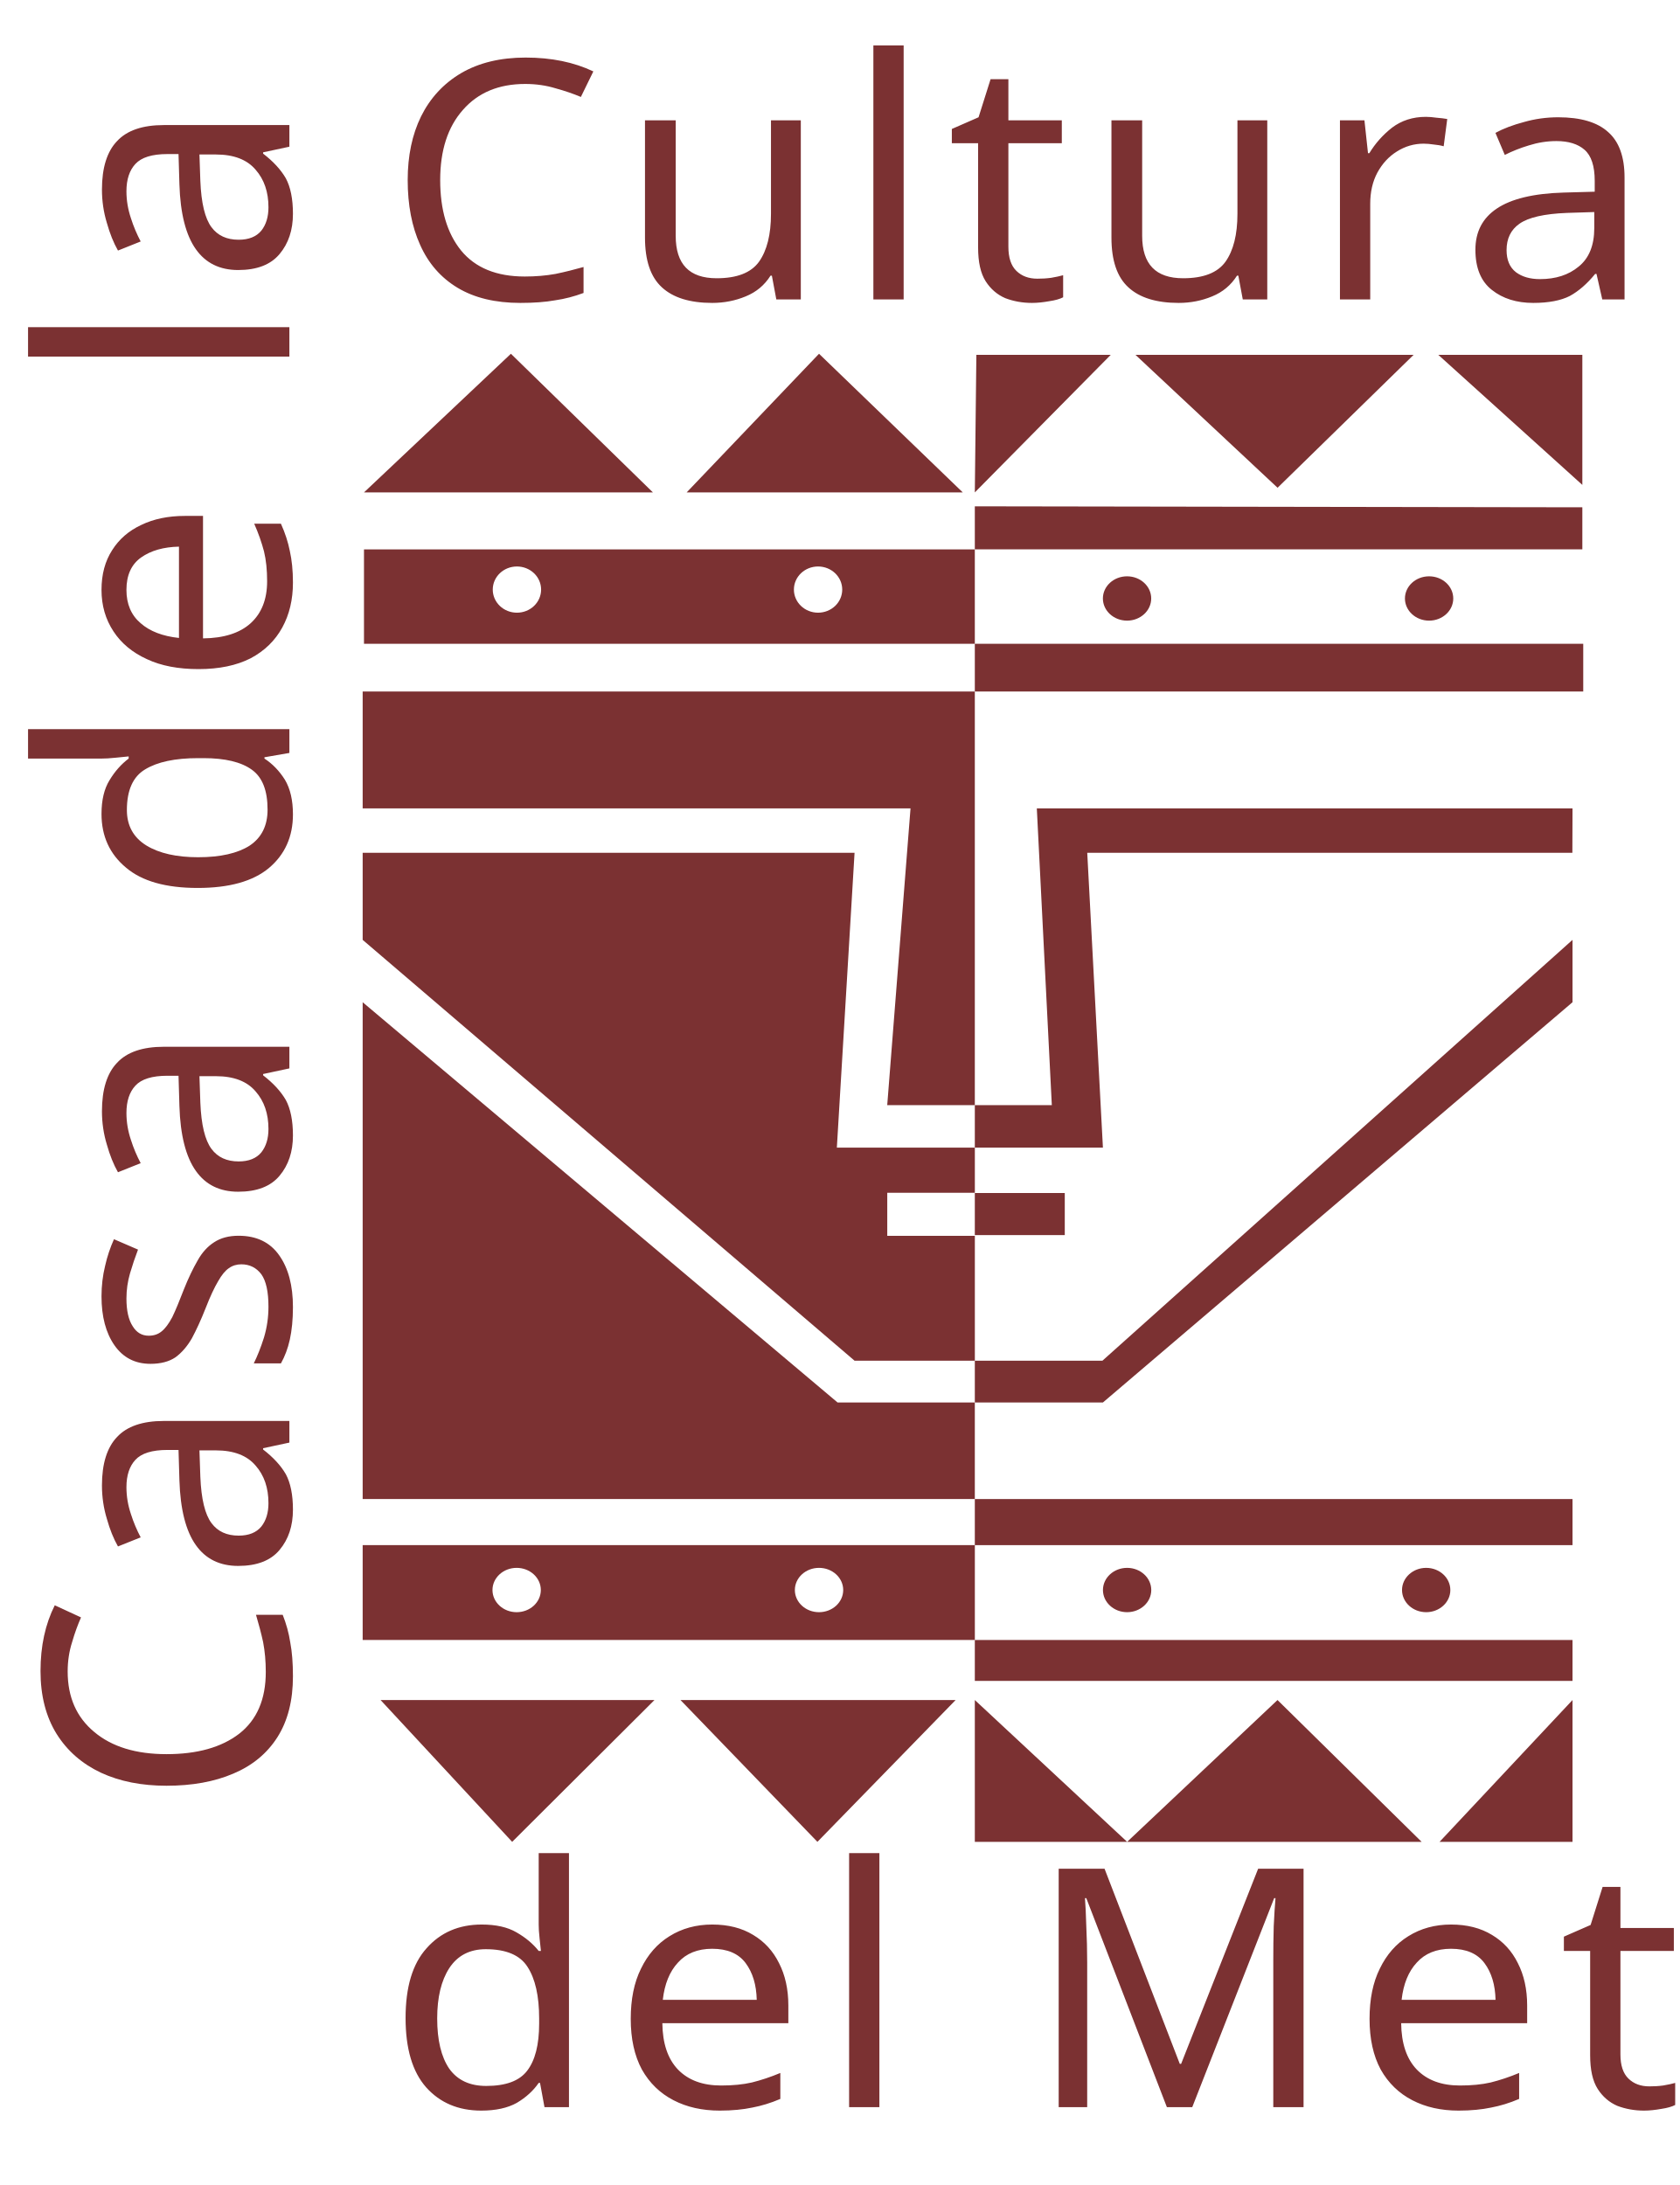
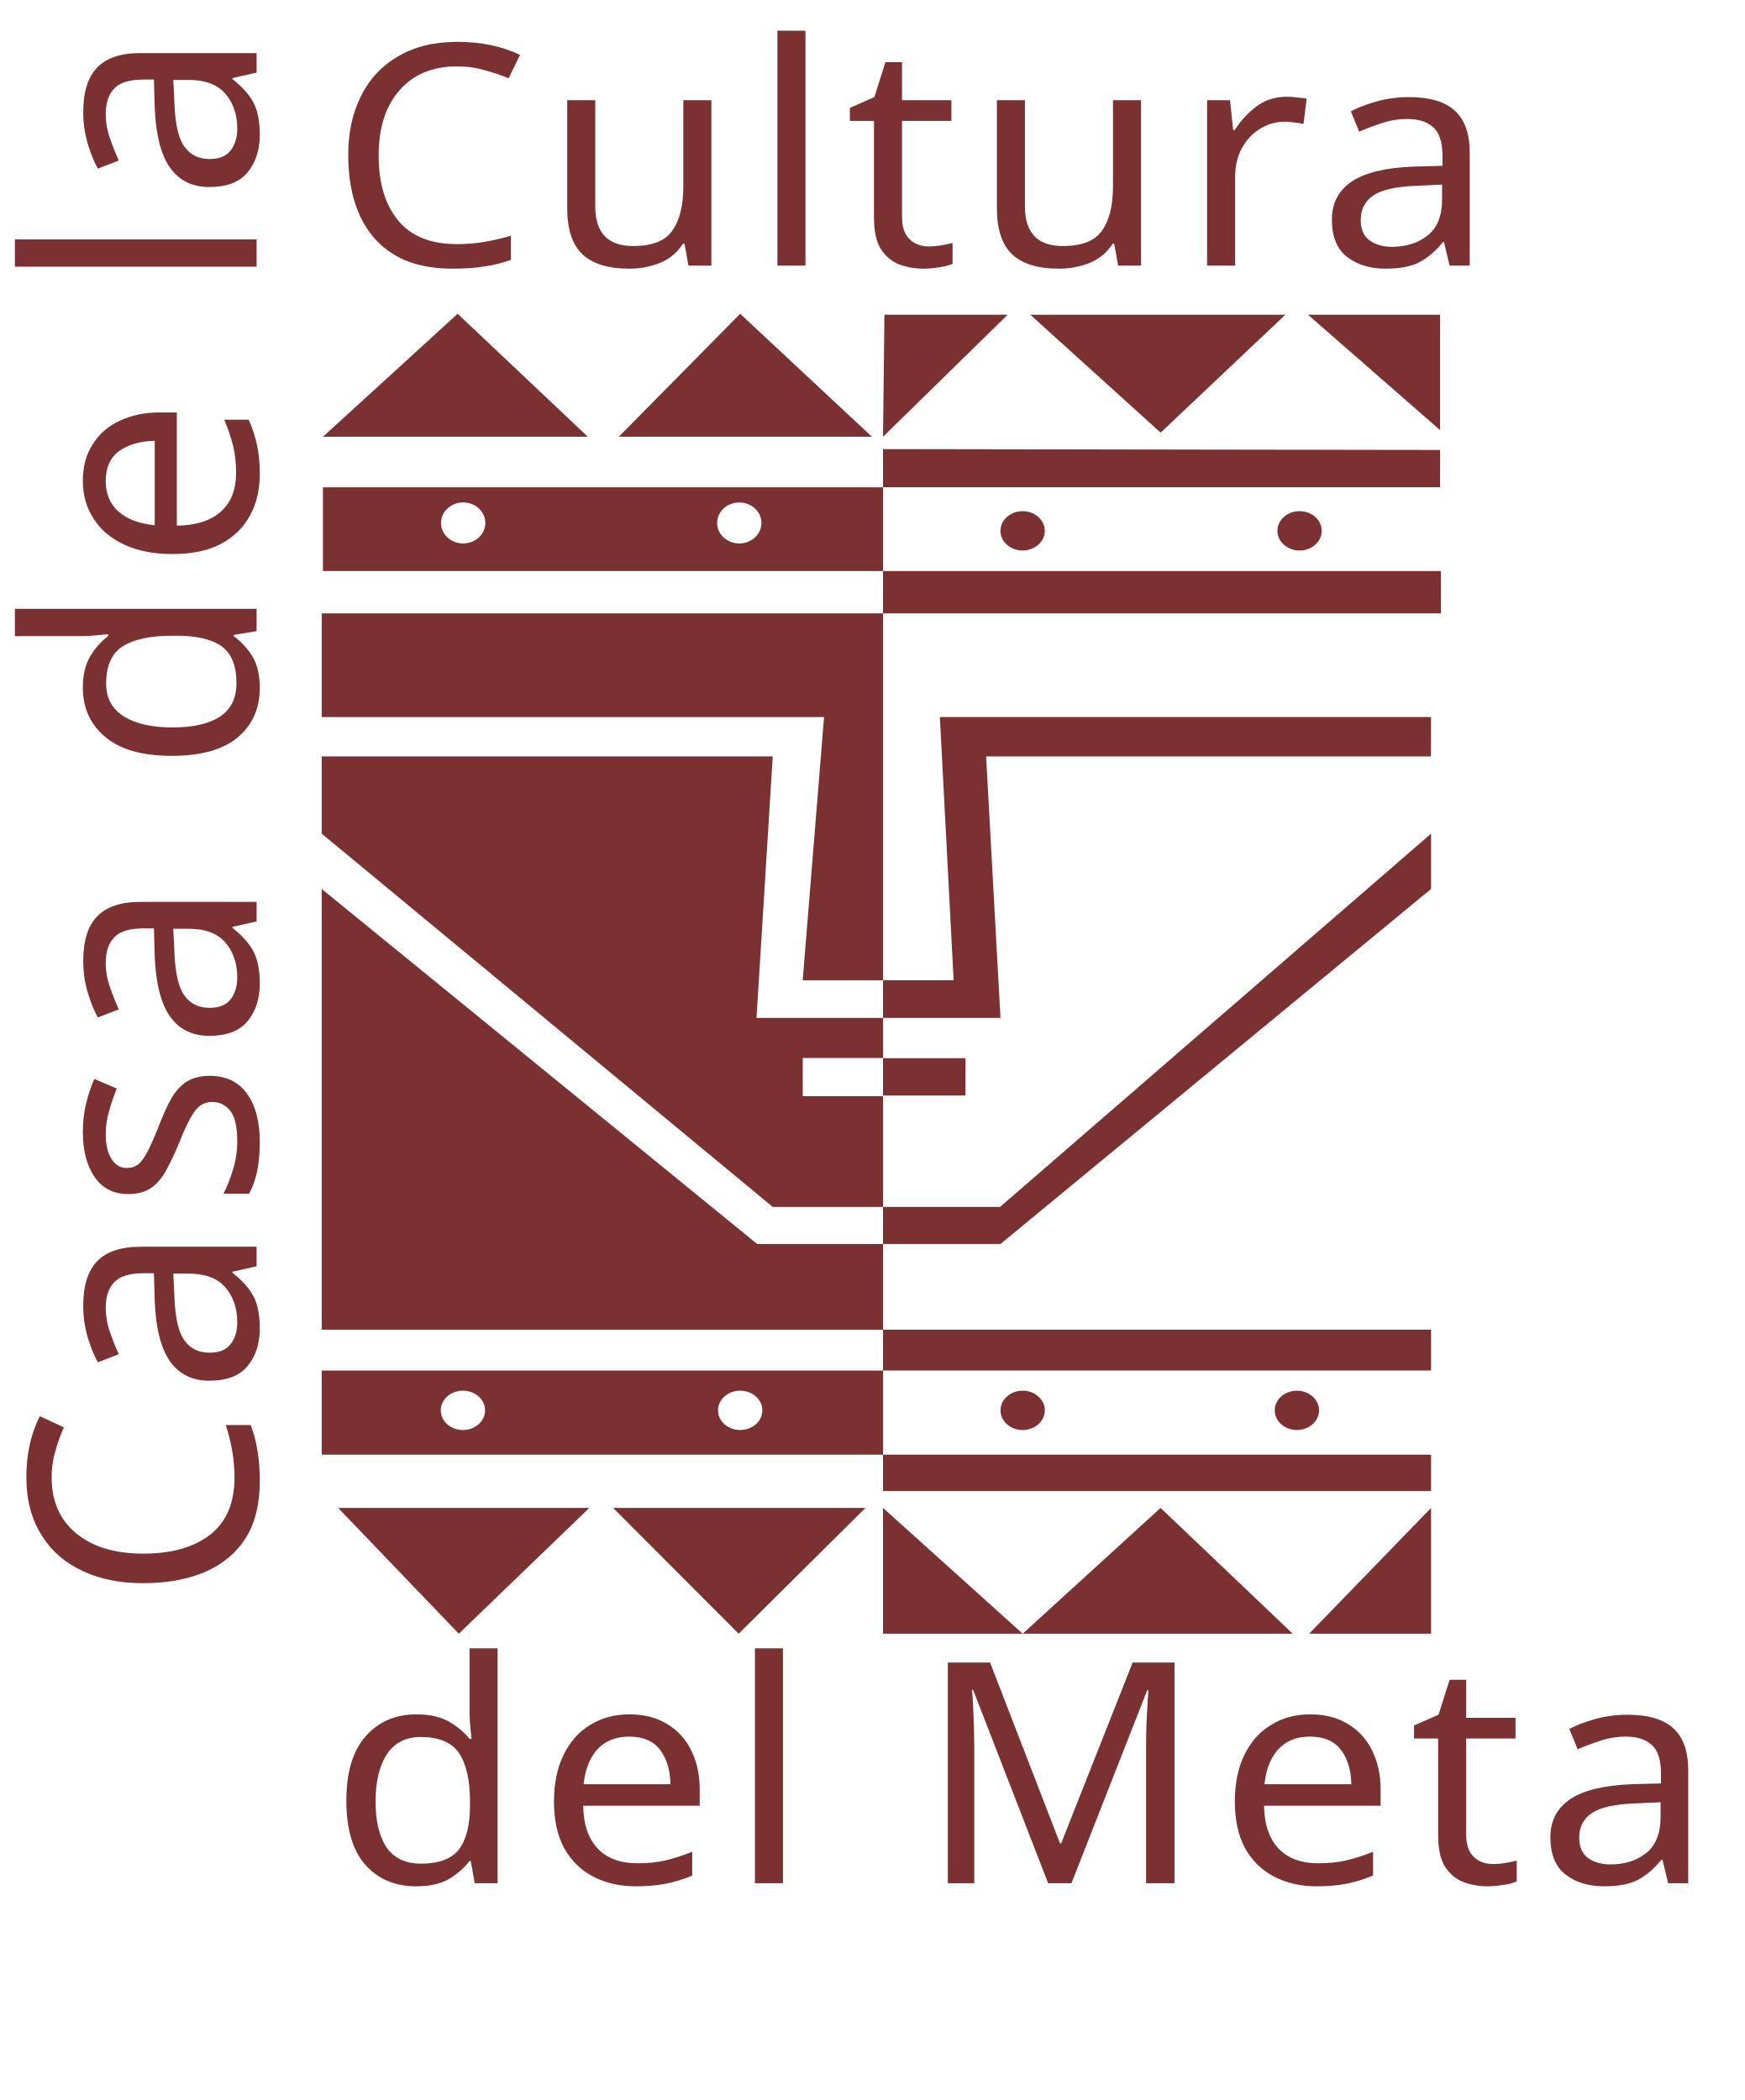
- <svg xmlns="http://www.w3.org/2000/svg" width="226" height="294" viewBox="0 0 59.796 77.787" version="1.1" id="svg1" xml:space="preserve">
+ <svg xmlns="http://www.w3.org/2000/svg" width="245" height="295" viewBox="0 0 70 84.286" version="1.1" id="svg1" xml:space="preserve">
  <defs id="defs1" />
  <g id="layer1">
-     <text xml:space="preserve" style="font-weight:800;font-size:12.064px;font-family:Montserrat;-inkscape-font-specification:'Montserrat Ultra-Bold';letter-spacing:0.483px;fill:#7b3132;fill-opacity:1;stroke-width:0.366;paint-order:stroke fill markers" x="13.576" y="10.812" id="text1" transform="scale(1.014269,0.9859322)">
-       <tspan id="tspan1" x="13.576" y="10.812" style="font-style:normal;font-variant:normal;font-weight:normal;font-stretch:normal;font-size:12.064px;font-family:Metal;-inkscape-font-specification:Metal;fill:#7b3132;fill-opacity:1;stroke-width:0.366">Cultura</tspan>
-     </text>
-     <g id="g60" style="fill:#7b3132;fill-opacity:1" transform="translate(-0.5291666,-0.5291666)">
-       <path style="fill:#7b3132;fill-opacity:1;stroke-width:0.366;paint-order:stroke fill markers" d="m 18.716,13.123 -5.23,4.936 h 10.285 z" id="path1" />
-       <path style="fill:#7b3132;fill-opacity:1;stroke-width:0.366;paint-order:stroke fill markers" d="m 24.972,18.059 4.712,-4.936 5.117,4.936 z" id="path2" />
-       <path style="fill:#7b3132;fill-opacity:1;stroke-width:0.366;paint-order:stroke fill markers" d="m 35.23,18.059 0.055,-4.898 h 4.784 z" id="path3" />
-       <path style="fill:#7b3132;fill-opacity:1;stroke-width:0.366;paint-order:stroke fill markers" d="m 40.948,13.161 h 9.902 l -4.843,4.733 z" id="path4" />
-       <path style="fill:#7b3132;fill-opacity:1;stroke-width:0.366;paint-order:stroke fill markers" d="m 51.728,13.161 h 5.128 v 4.631 z" id="path5" />
-       <path style="fill:#7b3132;fill-opacity:1;stroke-width:0.365;paint-order:stroke fill markers" d="m 35.23,18.554 21.626,0.035 v 1.497 L 35.23,20.086 Z" id="path6" />
-       <ellipse style="fill:#7b3132;fill-opacity:1;stroke-width:0.28;paint-order:stroke fill markers" id="path7" cx="40.649" cy="21.835" rx="0.86" ry="0.789" />
-       <ellipse style="fill:#7b3132;fill-opacity:1;stroke-width:0.28;paint-order:stroke fill markers" id="ellipse7" cx="51.401" cy="21.835" rx="0.86" ry="0.789" />
-       <rect style="fill:#7b3132;fill-opacity:1;stroke-width:0.369;paint-order:stroke fill markers" id="rect7" width="21.658" height="1.699" x="35.23" y="23.448" ry="0" />
-       <path id="rect8" style="fill:#7b3132;fill-opacity:1;stroke-width:0.378;paint-order:stroke fill markers" d="m 13.486,20.087 v 3.362 H 35.23 v -3.362 z m 5.444,0.609 a 0.86,0.822 0 0 1 0.861,0.822 0.86,0.822 0 0 1 -0.861,0.823 0.86,0.822 0 0 1 -0.86,-0.823 0.86,0.822 0 0 1 0.86,-0.822 z m 10.72,0 a 0.86,0.822 0 0 1 0.86,0.822 0.86,0.822 0 0 1 -0.86,0.823 0.86,0.822 0 0 1 -0.86,-0.823 0.86,0.822 0 0 1 0.86,-0.822 z" />
-       <path style="fill:#7b3132;fill-opacity:1;stroke-width:0.366;paint-order:stroke fill markers" d="m 35.23,39.872 v 1.512 h 4.56 L 39.232,30.888 h 17.269 l 0.005,-1.58 H 37.437 l 0.534,10.564 z" id="path9" />
-       <rect style="fill:#7b3132;fill-opacity:1;stroke-width:0.366;paint-order:stroke fill markers" id="rect9" width="3.202" height="1.498" x="35.23" y="43.001" ry="0" />
-       <path style="fill:#7b3132;fill-opacity:1;stroke-width:0.366;paint-order:stroke fill markers" d="M 13.439,25.147 H 35.23 V 39.872 H 32.112 L 32.941,29.309 H 13.439 Z" id="path22" />
-       <path style="fill:#7b3132;fill-opacity:1;stroke-width:0.366;paint-order:stroke fill markers" d="M 30.949,30.888 30.319,41.384 h 4.912 v 1.609 h -3.118 v 1.532 h 3.118 v 4.446 H 30.949 L 13.439,33.989 v -3.101 z" id="path31" />
-       <path style="fill:#7b3132;fill-opacity:1;stroke-width:0.366;paint-order:stroke fill markers" d="m 35.23,48.971 h 4.542 L 56.506,33.989 v 2.22 L 39.79,50.458 h -4.56 z" id="path37" />
-       <path style="fill:#7b3132;fill-opacity:1;stroke-width:0.366;paint-order:stroke fill markers" d="M 35.23,53.896 V 55.537 H 56.506 V 53.896 Z" id="path38" />
-       <path style="fill:#7b3132;fill-opacity:1;stroke-width:0.366;paint-order:stroke fill markers" d="m 35.23,50.458 v 3.438 H 13.439 V 36.209 l 16.905,14.249 z" id="path39" />
-       <path style="fill:#7b3132;fill-opacity:1;stroke-width:0.366;paint-order:stroke fill markers" d="m 35.23,58.914 v 1.456 h 21.276 v -1.456 z" id="path40" />
-       <path id="path41" style="fill:#7b3132;fill-opacity:1;stroke-width:0.366;paint-order:stroke fill markers" d="m 13.439,55.537 v 3.376 H 35.231 V 55.537 Z m 5.481,0.809 a 0.86,0.789 0 0 1 0.861,0.789 0.86,0.789 0 0 1 -0.861,0.789 0.86,0.789 0 0 1 -0.86,-0.789 0.86,0.789 0 0 1 0.86,-0.789 z m 10.764,0 a 0.86,0.789 0 0 1 0.861,0.789 0.86,0.789 0 0 1 -0.861,0.789 0.86,0.789 0 0 1 -0.86,-0.789 0.86,0.789 0 0 1 0.86,-0.789 z" />
-       <ellipse style="fill:#7b3132;fill-opacity:1;stroke-width:0.28;paint-order:stroke fill markers" id="ellipse41" cx="40.651" cy="57.135" rx="0.86" ry="0.789" />
-       <ellipse style="fill:#7b3132;fill-opacity:1;stroke-width:0.28;paint-order:stroke fill markers" id="ellipse42" cx="51.297" cy="57.135" rx="0.86" ry="0.789" />
-       <path style="fill:#7b3132;fill-opacity:1;stroke-width:0.366;paint-order:stroke fill markers" d="m 56.506,61.051 -4.733,5.049 h 4.733 z" id="path55" />
-       <path style="fill:#7b3132;fill-opacity:1;stroke-width:0.366;paint-order:stroke fill markers" d="m 46.005,61.051 5.13,5.049 H 40.652 Z" id="path56" />
-       <path style="fill:#7b3132;fill-opacity:1;stroke-width:0.366;paint-order:stroke fill markers" d="m 35.23,61.051 v 5.049 h 5.422 z" id="path57" />
-       <path style="fill:#7b3132;fill-opacity:1;stroke-width:0.366;paint-order:stroke fill markers" d="m 34.547,61.051 -4.92,5.049 -4.875,-5.049 z" id="path58" />
-       <path style="fill:#7b3132;fill-opacity:1;stroke-width:0.366;paint-order:stroke fill markers" d="M 23.827,61.051 18.761,66.1 14.076,61.051 Z" id="path59" />
+     <g id="g5">
+       <text xml:space="preserve" style="font-weight:800;font-size:12.571px;font-family:Montserrat;-inkscape-font-specification:'Montserrat Ultra-Bold';letter-spacing:0.483px;fill:#7b3132;fill-opacity:1;stroke-width:0.366;paint-order:stroke fill markers" x="13.013" y="10.812" id="text1" transform="scale(1.014269,0.9859322)">
+         <tspan id="tspan1" x="13.013" y="10.812" style="font-style:normal;font-variant:normal;font-weight:normal;font-stretch:normal;font-size:12.571px;font-family:Metal;-inkscape-font-specification:Metal;fill:#7b3132;fill-opacity:1;stroke-width:0.366">Cultura</tspan>
+       </text>
+       <g id="g60" style="fill:#7b3132;fill-opacity:1" transform="matrix(1.033663,0,0,1,-0.9815647,-0.5291666)">
+         <path style="fill:#7b3132;fill-opacity:1;stroke-width:0.366;paint-order:stroke fill markers" d="m 18.716,13.123 -5.23,4.936 h 10.285 z" id="path1" />
+         <path style="fill:#7b3132;fill-opacity:1;stroke-width:0.366;paint-order:stroke fill markers" d="m 24.972,18.059 4.712,-4.936 5.117,4.936 z" id="path2" />
+         <path style="fill:#7b3132;fill-opacity:1;stroke-width:0.366;paint-order:stroke fill markers" d="m 35.23,18.059 0.055,-4.898 h 4.784 z" id="path3" />
+         <path style="fill:#7b3132;fill-opacity:1;stroke-width:0.366;paint-order:stroke fill markers" d="m 40.948,13.161 h 9.902 l -4.843,4.733 z" id="path4" />
+         <path style="fill:#7b3132;fill-opacity:1;stroke-width:0.366;paint-order:stroke fill markers" d="m 51.728,13.161 h 5.128 v 4.631 z" id="path5" />
+         <path style="fill:#7b3132;fill-opacity:1;stroke-width:0.365;paint-order:stroke fill markers" d="m 35.23,18.554 21.626,0.035 v 1.497 L 35.23,20.086 Z" id="path6" />
+         <ellipse style="fill:#7b3132;fill-opacity:1;stroke-width:0.28;paint-order:stroke fill markers" id="path7" cx="40.649" cy="21.835" rx="0.86" ry="0.789" />
+         <ellipse style="fill:#7b3132;fill-opacity:1;stroke-width:0.28;paint-order:stroke fill markers" id="ellipse7" cx="51.401" cy="21.835" rx="0.86" ry="0.789" />
+         <rect style="fill:#7b3132;fill-opacity:1;stroke-width:0.369;paint-order:stroke fill markers" id="rect7" width="21.658" height="1.699" x="35.23" y="23.448" ry="0" />
+         <path id="rect8" style="fill:#7b3132;fill-opacity:1;stroke-width:0.378;paint-order:stroke fill markers" d="m 13.486,20.087 v 3.362 H 35.23 v -3.362 z m 5.444,0.609 a 0.86,0.822 0 0 1 0.861,0.822 0.86,0.822 0 0 1 -0.861,0.823 0.86,0.822 0 0 1 -0.86,-0.823 0.86,0.822 0 0 1 0.86,-0.822 z m 10.72,0 a 0.86,0.822 0 0 1 0.86,0.822 0.86,0.822 0 0 1 -0.86,0.823 0.86,0.822 0 0 1 -0.86,-0.823 0.86,0.822 0 0 1 0.86,-0.822 z" />
+         <path style="fill:#7b3132;fill-opacity:1;stroke-width:0.366;paint-order:stroke fill markers" d="m 35.23,39.872 v 1.512 h 4.56 L 39.232,30.888 h 17.269 l 0.005,-1.58 H 37.437 l 0.534,10.564 z" id="path9" />
+         <rect style="fill:#7b3132;fill-opacity:1;stroke-width:0.366;paint-order:stroke fill markers" id="rect9" width="3.202" height="1.498" x="35.23" y="43.001" ry="0" />
+         <path style="fill:#7b3132;fill-opacity:1;stroke-width:0.366;paint-order:stroke fill markers" d="M 13.439,25.147 H 35.23 V 39.872 H 32.112 L 32.941,29.309 H 13.439 Z" id="path22" />
+         <path style="fill:#7b3132;fill-opacity:1;stroke-width:0.366;paint-order:stroke fill markers" d="M 30.949,30.888 30.319,41.384 h 4.912 v 1.609 h -3.118 v 1.532 h 3.118 v 4.446 H 30.949 L 13.439,33.989 v -3.101 z" id="path31" />
+         <path style="fill:#7b3132;fill-opacity:1;stroke-width:0.366;paint-order:stroke fill markers" d="m 35.23,48.971 h 4.542 L 56.506,33.989 v 2.22 L 39.79,50.458 h -4.56 z" id="path37" />
+         <path style="fill:#7b3132;fill-opacity:1;stroke-width:0.366;paint-order:stroke fill markers" d="M 35.23,53.896 V 55.537 H 56.506 V 53.896 Z" id="path38" />
+         <path style="fill:#7b3132;fill-opacity:1;stroke-width:0.366;paint-order:stroke fill markers" d="m 35.23,50.458 v 3.438 H 13.439 V 36.209 l 16.905,14.249 z" id="path39" />
+         <path style="fill:#7b3132;fill-opacity:1;stroke-width:0.366;paint-order:stroke fill markers" d="m 35.23,58.914 v 1.456 h 21.276 v -1.456 z" id="path40" />
+         <path id="path41" style="fill:#7b3132;fill-opacity:1;stroke-width:0.366;paint-order:stroke fill markers" d="m 13.439,55.537 v 3.376 H 35.231 V 55.537 Z m 5.481,0.809 a 0.86,0.789 0 0 1 0.861,0.789 0.86,0.789 0 0 1 -0.861,0.789 0.86,0.789 0 0 1 -0.86,-0.789 0.86,0.789 0 0 1 0.86,-0.789 z m 10.764,0 a 0.86,0.789 0 0 1 0.861,0.789 0.86,0.789 0 0 1 -0.861,0.789 0.86,0.789 0 0 1 -0.86,-0.789 0.86,0.789 0 0 1 0.86,-0.789 z" />
+         <ellipse style="fill:#7b3132;fill-opacity:1;stroke-width:0.28;paint-order:stroke fill markers" id="ellipse41" cx="40.651" cy="57.135" rx="0.86" ry="0.789" />
+         <ellipse style="fill:#7b3132;fill-opacity:1;stroke-width:0.28;paint-order:stroke fill markers" id="ellipse42" cx="51.297" cy="57.135" rx="0.86" ry="0.789" />
+         <path style="fill:#7b3132;fill-opacity:1;stroke-width:0.366;paint-order:stroke fill markers" d="m 56.506,61.051 -4.733,5.049 h 4.733 z" id="path55" />
+         <path style="fill:#7b3132;fill-opacity:1;stroke-width:0.366;paint-order:stroke fill markers" d="m 46.005,61.051 5.13,5.049 H 40.652 Z" id="path56" />
+         <path style="fill:#7b3132;fill-opacity:1;stroke-width:0.366;paint-order:stroke fill markers" d="m 35.23,61.051 v 5.049 h 5.422 z" id="path57" />
+         <path style="fill:#7b3132;fill-opacity:1;stroke-width:0.366;paint-order:stroke fill markers" d="m 34.547,61.051 -4.92,5.049 -4.875,-5.049 z" id="path58" />
+         <path style="fill:#7b3132;fill-opacity:1;stroke-width:0.366;paint-order:stroke fill markers" d="M 23.827,61.051 18.761,66.1 14.076,61.051 Z" id="path59" />
+       </g>
+       <text xml:space="preserve" style="font-weight:800;font-size:12.571px;font-family:Montserrat;-inkscape-font-specification:'Montserrat Ultra-Bold';letter-spacing:0.483px;fill:#7b3132;fill-opacity:1;stroke-width:0.366;paint-order:stroke fill markers" x="13.017" y="76.665" id="text59" transform="scale(1.014269,0.9859322)">
+         <tspan id="tspan59" x="13.017" y="76.665" style="font-style:normal;font-variant:normal;font-weight:normal;font-stretch:normal;font-size:12.571px;font-family:Metal;-inkscape-font-specification:Metal;fill:#7b3132;fill-opacity:1;stroke-width:0.366">del Meta</tspan>
+       </text>
+       <text xml:space="preserve" style="font-weight:800;font-size:12.571px;font-family:Montserrat;-inkscape-font-specification:'Montserrat Ultra-Bold';letter-spacing:0.483px;fill:#7b3132;fill-opacity:1;stroke-width:0.366;paint-order:stroke fill markers" x="-65.213" y="10.154" id="text60" transform="matrix(0,-0.9859322,1.014269,0,0,0)">
+         <tspan id="tspan60" x="-65.213" y="10.154" style="font-style:normal;font-variant:normal;font-weight:normal;font-stretch:normal;font-size:12.571px;font-family:Metal;-inkscape-font-specification:Metal;fill:#7b3132;fill-opacity:1;stroke-width:0.366">Casa de la</tspan>
+       </text>
    </g>
-     <text xml:space="preserve" style="font-weight:800;font-size:12.064px;font-family:Montserrat;-inkscape-font-specification:'Montserrat Ultra-Bold';letter-spacing:0.483px;fill:#7b3132;fill-opacity:1;stroke-width:0.366;paint-order:stroke fill markers" x="13.58" y="76.085" id="text59" transform="scale(1.014269,0.9859322)">
-       <tspan id="tspan59" x="13.58" y="76.085" style="font-style:normal;font-variant:normal;font-weight:normal;font-stretch:normal;font-size:12.064px;font-family:Metal;-inkscape-font-specification:Metal;fill:#7b3132;fill-opacity:1;stroke-width:0.366">del Meta</tspan>
-     </text>
-     <text xml:space="preserve" style="font-weight:800;font-size:12.064px;font-family:Montserrat;-inkscape-font-specification:'Montserrat Ultra-Bold';letter-spacing:0.483px;fill:#7b3132;fill-opacity:1;stroke-width:0.366;paint-order:stroke fill markers" x="-65.213" y="10.154" id="text60" transform="matrix(0,-0.9859322,1.014269,0,0,0)">
-       <tspan id="tspan60" x="-65.213" y="10.154" style="font-style:normal;font-variant:normal;font-weight:normal;font-stretch:normal;font-size:12.064px;font-family:Metal;-inkscape-font-specification:Metal;fill:#7b3132;fill-opacity:1;stroke-width:0.366">Casa de la</tspan>
-     </text>
  </g>
</svg>
